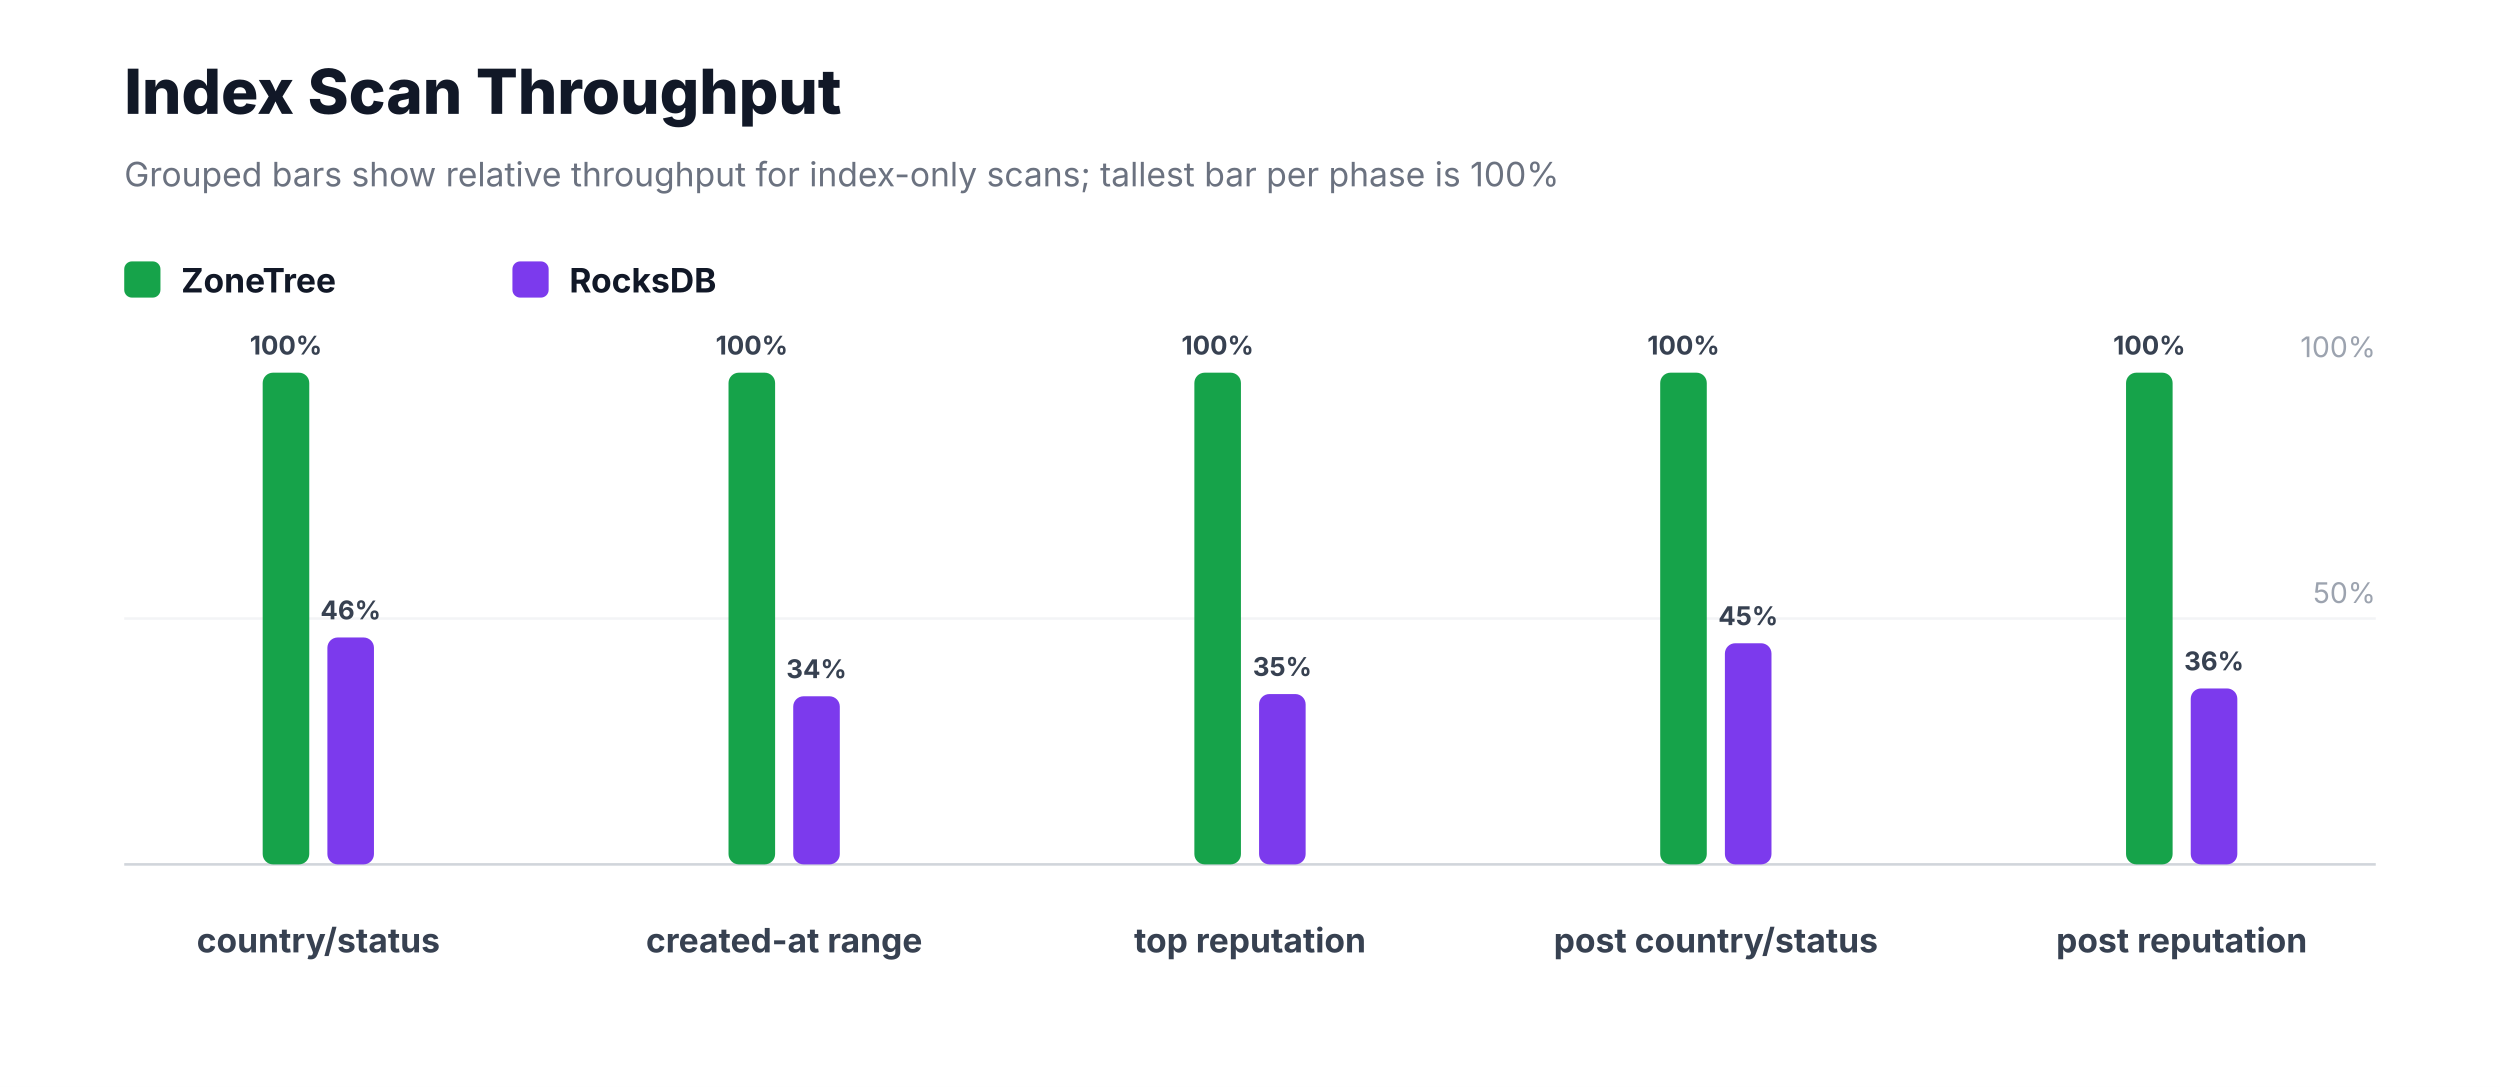
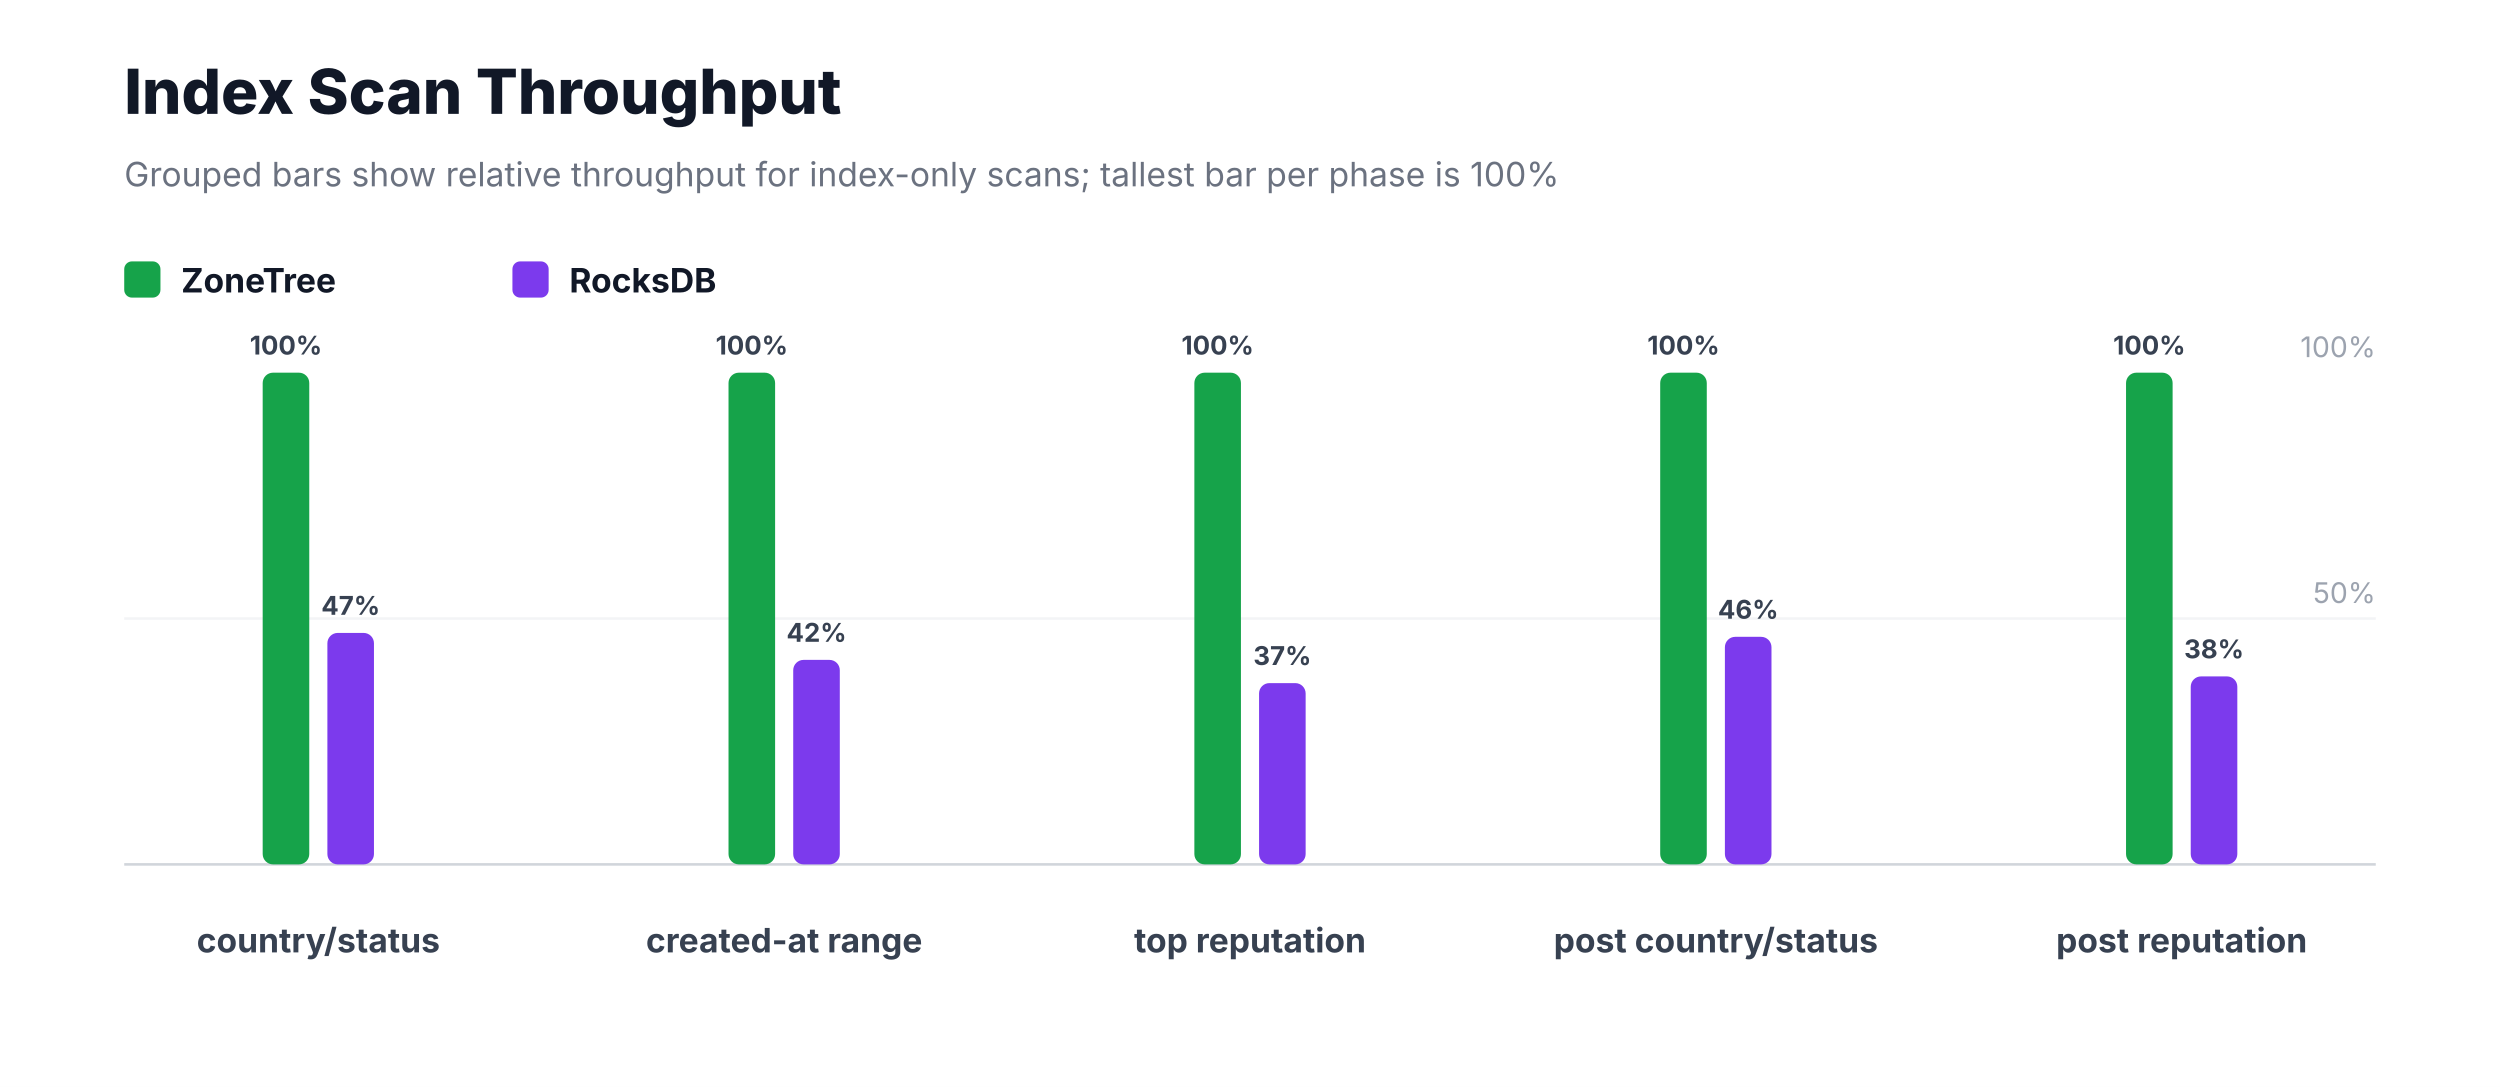
<svg xmlns="http://www.w3.org/2000/svg" width="966" height="420" viewBox="0 0 966 420" role="img" aria-label="Index Scan Throughput">
  <style>
    text { font-family: Inter, Segoe UI, Arial, sans-serif; }
  </style>
  <rect width="100%" height="100%" fill="#ffffff" />
  <text x="48" y="44" font-size="24" font-weight="800" fill="#111827">Index Scan Throughput</text>
  <text x="48" y="72" font-size="13" fill="#6b7280">Grouped bars show relative throughput for index-only scans; tallest bar per phase is 100%</text>
  <rect x="48" y="101" width="14" height="14" rx="3" fill="#16a34a" />
  <text x="70" y="113" font-size="13" fill="#111827" text-anchor="start" font-weight="700">ZoneTree</text>
  <rect x="198" y="101" width="14" height="14" rx="3" fill="#7c3aed" />
  <text x="220" y="113" font-size="13" fill="#111827" text-anchor="start" font-weight="700">RocksDB</text>
  <line x1="48" y1="334" x2="918" y2="334" stroke="#d1d5db" stroke-width="1" />
  <line x1="48" y1="239" x2="918" y2="239" stroke="#f3f4f6" stroke-width="1" />
  <text x="918" y="233" font-size="11" fill="#9ca3af" text-anchor="end" font-weight="400">50%</text>
  <text x="918" y="138" font-size="11" fill="#9ca3af" text-anchor="end" font-weight="400">100%</text>
  <rect x="101.5" y="144" width="18" height="190" rx="4" fill="#16a34a" />
  <text x="110.5" y="137" font-size="10" fill="#374151" text-anchor="middle" font-weight="700">100%</text>
-   <rect x="126.5" y="246.32" width="18" height="87.68" rx="4" fill="#7c3aed" />
-   <text x="135.5" y="239.32" font-size="10" fill="#374151" text-anchor="middle" font-weight="700">46%</text>
+   <rect x="126.5" y="244.56" width="18" height="89.44" rx="4" fill="#7c3aed" />
+   <text x="135.5" y="237.56" font-size="10" fill="#374151" text-anchor="middle" font-weight="700">47%</text>
  <text x="123" y="368" font-size="13" fill="#374151" text-anchor="middle" font-weight="700">country/status</text>
  <rect x="281.5" y="144" width="18" height="190" rx="4" fill="#16a34a" />
  <text x="290.5" y="137" font-size="10" fill="#374151" text-anchor="middle" font-weight="700">100%</text>
-   <rect x="306.5" y="269.04" width="18" height="64.96" rx="4" fill="#7c3aed" />
-   <text x="315.5" y="262.04" font-size="10" fill="#374151" text-anchor="middle" font-weight="700">34%</text>
+   <rect x="306.5" y="254.98" width="18" height="79.02" rx="4" fill="#7c3aed" />
+   <text x="315.5" y="247.98" font-size="10" fill="#374151" text-anchor="middle" font-weight="700">42%</text>
  <text x="303" y="368" font-size="13" fill="#374151" text-anchor="middle" font-weight="700">created-at range</text>
  <rect x="461.5" y="144" width="18" height="190" rx="4" fill="#16a34a" />
  <text x="470.5" y="137" font-size="10" fill="#374151" text-anchor="middle" font-weight="700">100%</text>
-   <rect x="486.5" y="268.18" width="18" height="65.82" rx="4" fill="#7c3aed" />
-   <text x="495.5" y="261.18" font-size="10" fill="#374151" text-anchor="middle" font-weight="700">35%</text>
+   <rect x="486.5" y="263.95" width="18" height="70.05" rx="4" fill="#7c3aed" />
+   <text x="495.5" y="256.95" font-size="10" fill="#374151" text-anchor="middle" font-weight="700">37%</text>
  <text x="483" y="368" font-size="13" fill="#374151" text-anchor="middle" font-weight="700">top reputation</text>
  <rect x="641.5" y="144" width="18" height="190" rx="4" fill="#16a34a" />
  <text x="650.5" y="137" font-size="10" fill="#374151" text-anchor="middle" font-weight="700">100%</text>
-   <rect x="666.5" y="248.55" width="18" height="85.45" rx="4" fill="#7c3aed" />
-   <text x="675.5" y="241.55" font-size="10" fill="#374151" text-anchor="middle" font-weight="700">45%</text>
+   <rect x="666.5" y="246.07" width="18" height="87.93" rx="4" fill="#7c3aed" />
+   <text x="675.5" y="239.07" font-size="10" fill="#374151" text-anchor="middle" font-weight="700">46%</text>
  <text x="663" y="368" font-size="13" fill="#374151" text-anchor="middle" font-weight="700">post country/status</text>
  <rect x="821.5" y="144" width="18" height="190" rx="4" fill="#16a34a" />
  <text x="830.5" y="137" font-size="10" fill="#374151" text-anchor="middle" font-weight="700">100%</text>
-   <rect x="846.5" y="266.01" width="18" height="67.99" rx="4" fill="#7c3aed" />
-   <text x="855.5" y="259.01" font-size="10" fill="#374151" text-anchor="middle" font-weight="700">36%</text>
+   <rect x="846.5" y="261.36" width="18" height="72.64" rx="4" fill="#7c3aed" />
+   <text x="855.5" y="254.36" font-size="10" fill="#374151" text-anchor="middle" font-weight="700">38%</text>
  <text x="843" y="368" font-size="13" fill="#374151" text-anchor="middle" font-weight="700">post reputation</text>
</svg>
